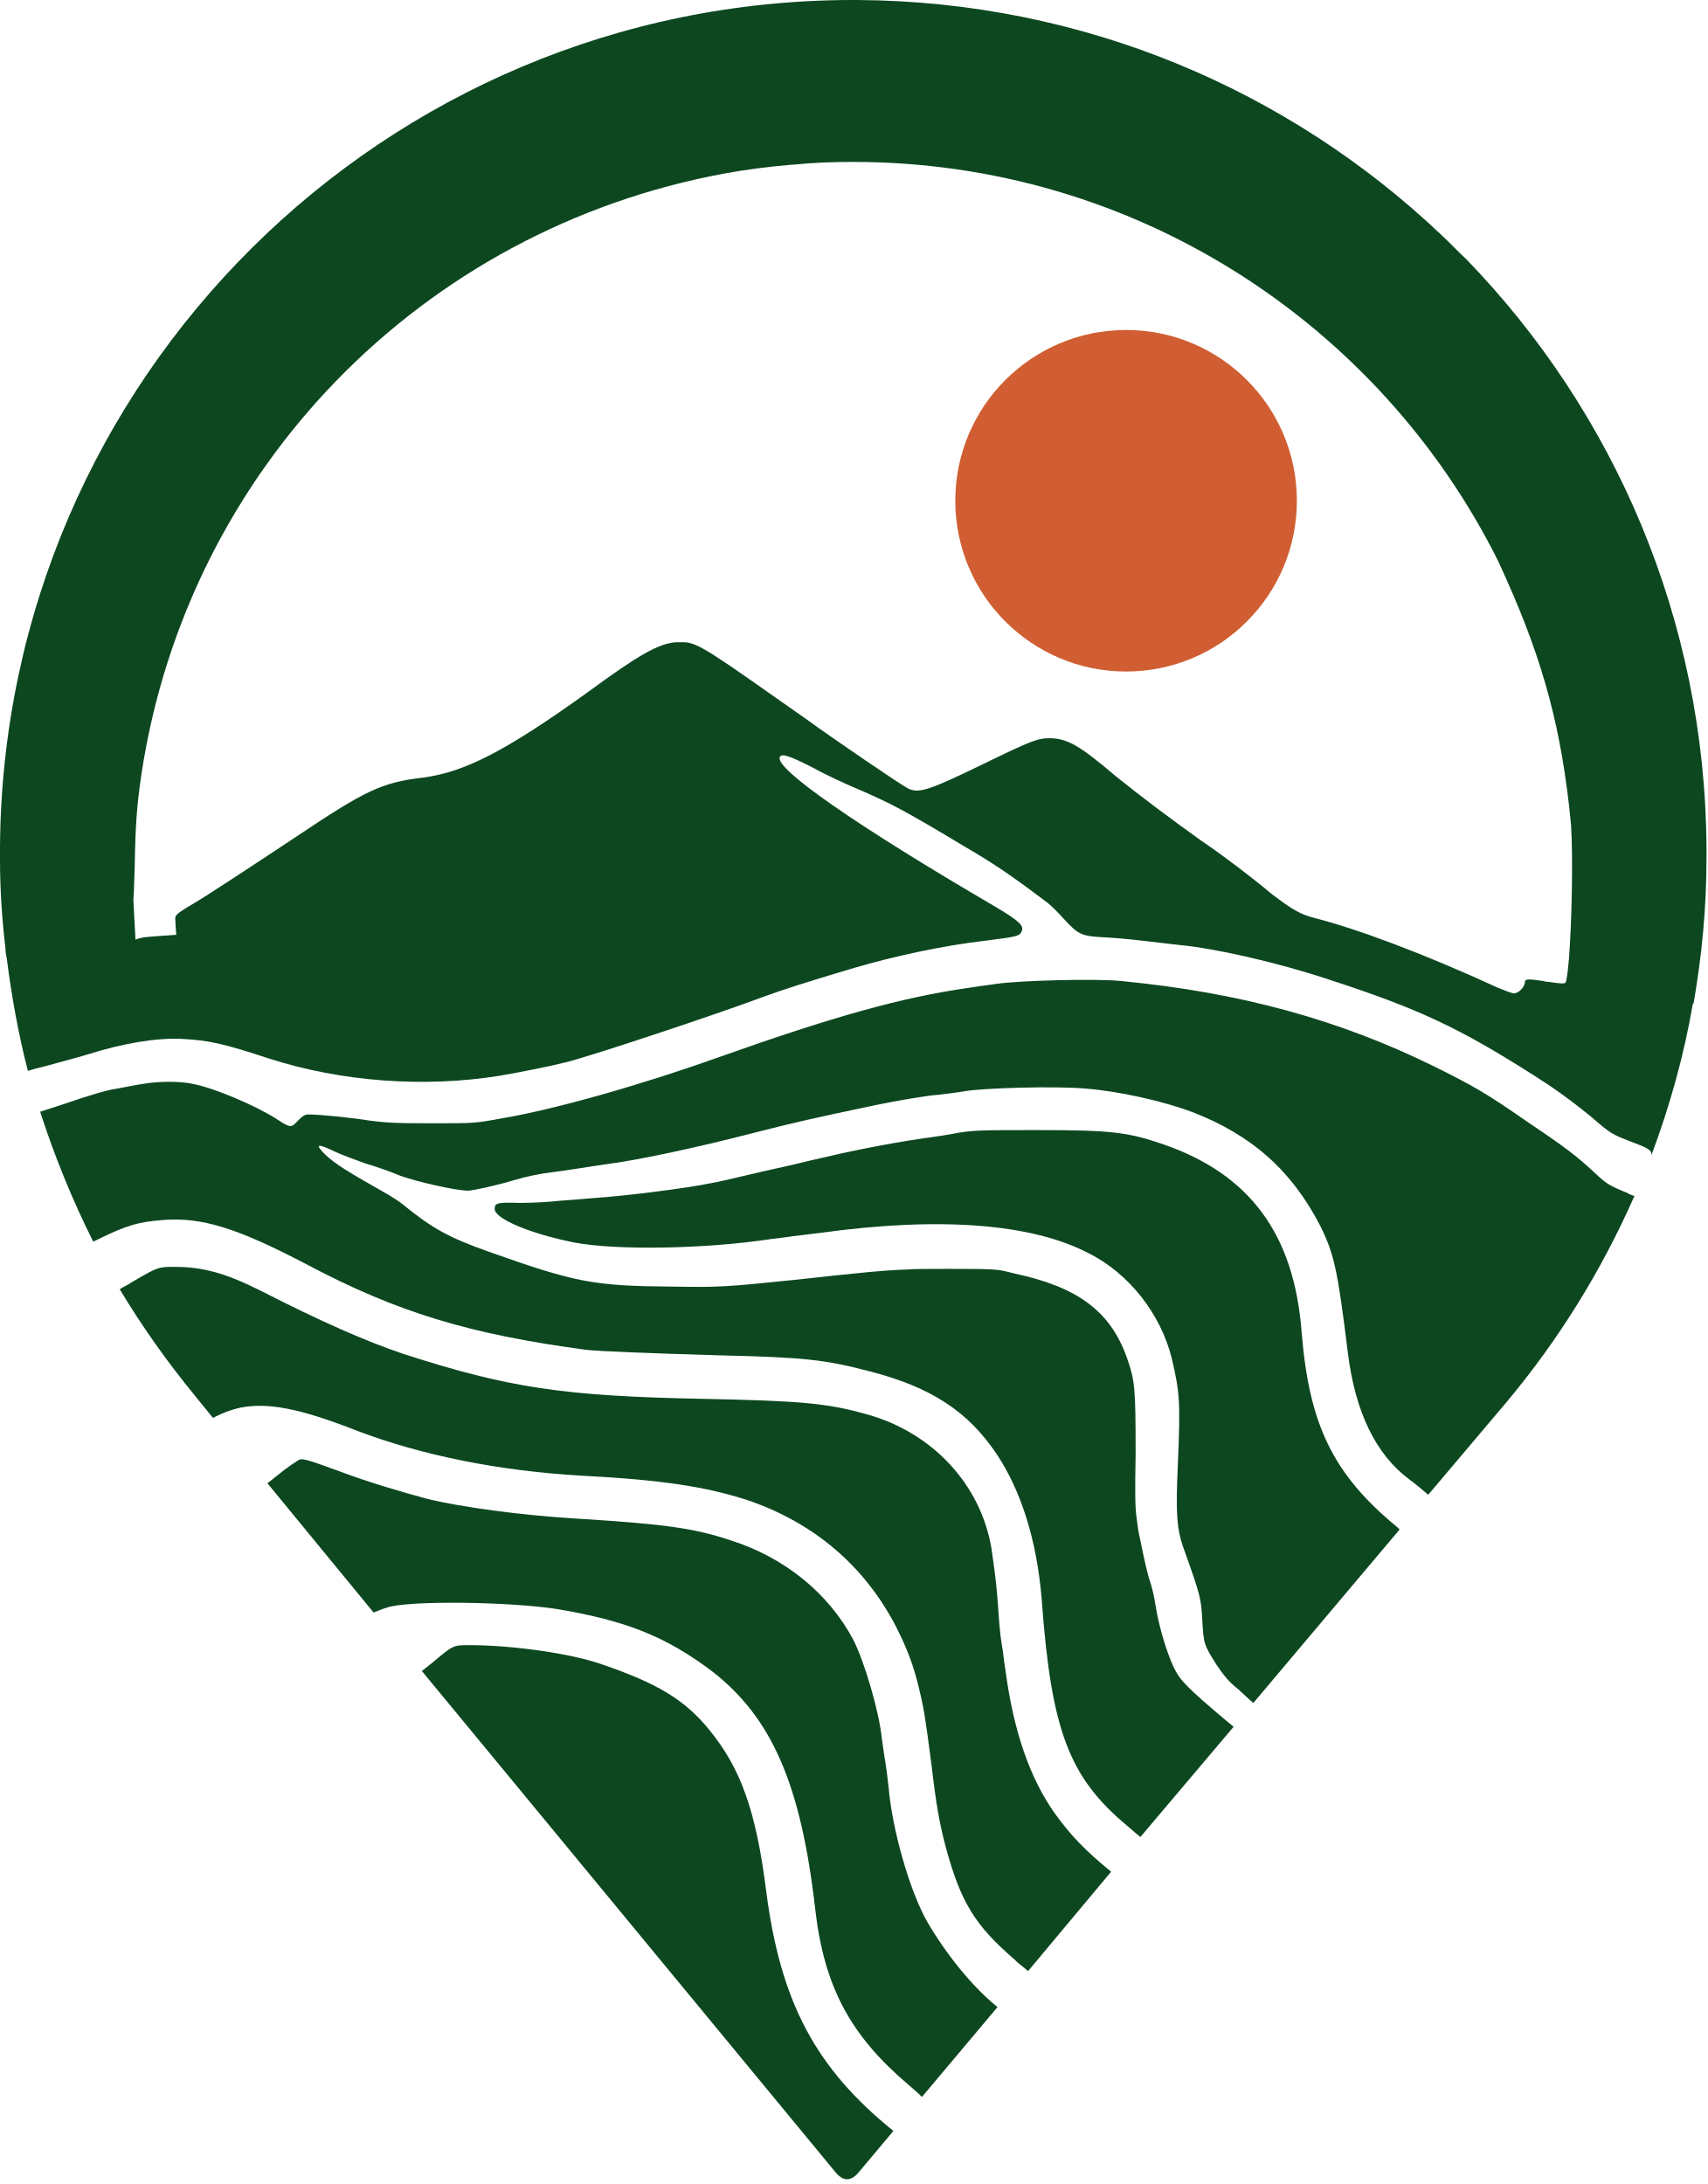
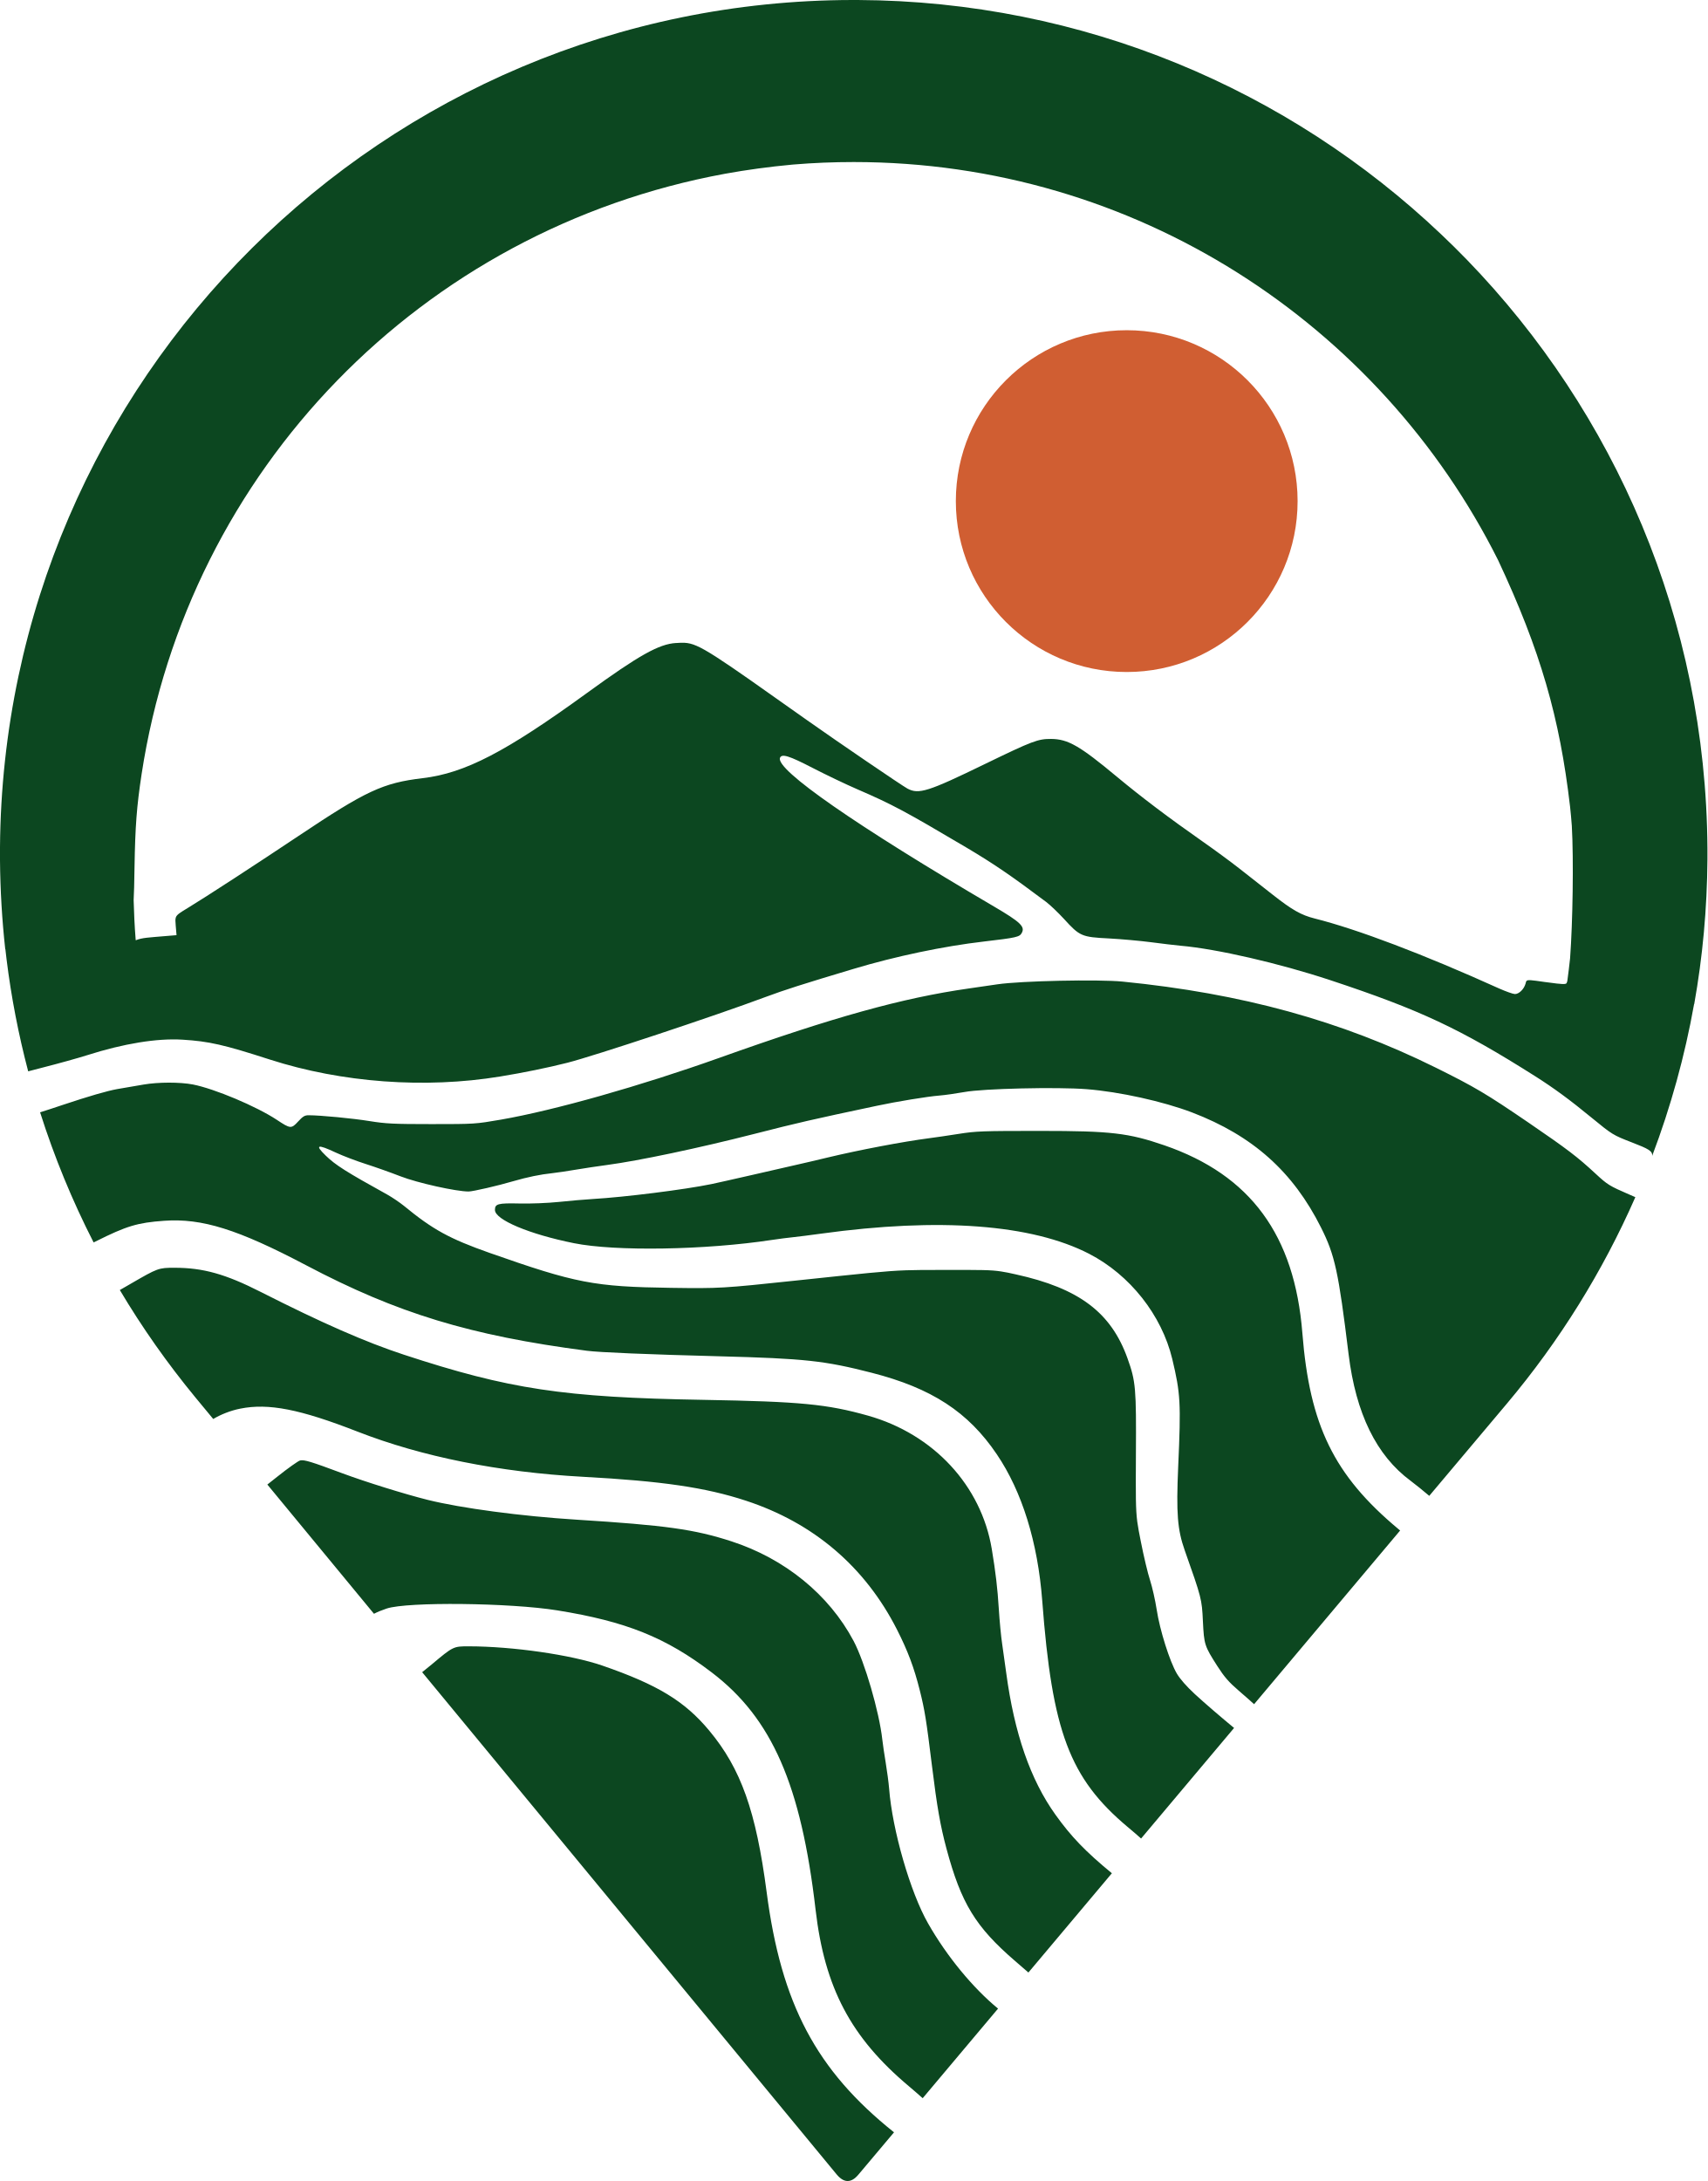
- <svg xmlns="http://www.w3.org/2000/svg" viewBox="0 0 251 321" role="img" aria-label="PORAC-SDSS">
-   <path fill="#0C4720" d="M242.7 169.8C242.8 169 242.1 168.7 239.7 167.8C236.9 166.7 236.8 166.7 233.8 164.1C230.6 161.5 228.2 159.8 225.5 158.1C214.5 151.1 208.6 148.3 195.4 144C187.9 141.5 178.7 139.4 173.4 138.9C172.6 138.8 170.7 138.6 169.1 138.4C167.5 138.2 164.7 137.9 162.9 137.8C158.9 137.6 158.6 137.5 156.3 135C155.4 134 154.3 132.9 153.7 132.5C148.4 128.5 146 126.9 141.9 124.5C132.9 119.1 131 118.1 125.9 115.9C124.2 115.2 121.2 113.8 119.4 112.8C115.9 111 114.8 110.7 114.6 111.3C113.9 113 125.8 121.3 146 133.1C149.9 135.4 150.6 136.1 150.1 137C149.8 137.6 149.3 137.7 144.5 138.3C138.6 139 131.5 140.5 125.4 142.3C117.7 144.6 115.3 145.4 112.5 146.4C105 149.2 87.2 155.1 83.3 156.1C80.5 156.8 76.9 157.5 73.5 158.1C62.4 159.9 50.2 159 39.6 155.6C32.9 153.4 30.7 152.9 26.8 152.7C23.1 152.5 18.2 153.3 12.8 155C11.5 155.4 8.5 156.2 6.3 156.8C5.4 157 4.7 157.2 4.1 157.4C2.7 152 1.7 146.4 1 140.9C0.9 140.4 0.8 139.9 0.8 139.4C0.3 135.1 0 130.8 0 126.4C0 125.7 0 125.1 0 124.4C0.5 55.7 56.4 0.1 125.2 0C125.3 0 125.5 0 125.6 0C125.7 0 125.8 0 126 0C159.2 0.2 189.3 13.2 211.7 34.4C213 35.6 214.2 36.9 215.5 38.1C237.2 60.5 250.6 91 250.8 124.6C250.8 125.1 250.8 125.7 250.8 126.2C250.8 133.5 250.1 140.6 248.9 147.5H248.8C247.5 155.1 245.4 162.6 242.7 169.8ZM220.2 145.2C221.2 145.6 222.2 146 222.5 146C223.1 146 223.9 145.3 224.1 144.5C224.1 144.3 224.1 144.2 224.2 144.1C224.4 143.9 224.9 143.9 226.9 144.2C227.1 144.3 227.3 144.3 227.5 144.3C229.4 144.6 230 144.6 230.1 144.4C230.1 144.3 230.2 144.2 230.2 144.1C230.4 143 230.5 141.9 230.6 140.8V140.7C231 135.5 231.2 126.3 230.9 121.3C230.8 120.3 230.7 119.4 230.6 118.4C229.1 105.4 226.3 95.6 220.1 82.3C202.7 47.6 166.8 23.8 125.4 23.8C122.4 23.8 119.5 23.9 116.6 24.2C116.5 24.2 116.4 24.2 116.4 24.2C113 24.5 109.7 24.9 106.5 25.5C61.9 33.7 27.6 69 20.8 113.7C20.1 118.4 19.9 121.3 19.8 127.3C19.7 129.8 19.7 131.3 19.6 132.2C19.7 134.1 19.8 136 19.9 137.9V138.1C20.9 137.7 21.8 137.7 24.4 137.5L25.9 137.4L25.8 135.9C25.8 135.3 25.7 135 25.8 134.7C26 134.3 26.5 134 27.6 133.3C30.1 131.9 37.9 126.7 43.8 122.8C53.8 116.1 56.2 115 62.1 114.3C68.3 113.5 74.3 110.4 86.3 101.8C93.9 96.2 96.8 94.6 99.3 94.4H99.4C99.8 94.4 100.2 94.4 100.6 94.4C102.7 94.5 104.7 96 118.5 105.7C122.9 108.9 132.5 115.4 133.3 115.8C134.9 116.7 136.3 116.3 144.7 112.2C151.7 108.8 152.5 108.5 154.4 108.5C156.9 108.6 158.6 109.5 164 114.1C167.6 117 171.7 120.1 176.6 123.6C178.4 124.8 180.8 126.6 182 127.5C183.3 128.5 185.5 130.2 186.9 131.4C189.8 133.6 191.1 134.4 193.1 134.9C199.4 136.5 209.1 140.1 220.2 145.2ZM239.3 175.4L239.4 175.5C239.7 175.6 240 175.7 240.2 175.8C235.4 186.7 229.1 196.9 221.4 206.1L209.9 219.7C209.1 219 207.9 218 207.2 217.5C202.2 213.8 199.2 207.6 198.1 198.9C196.6 186.7 196.1 184.4 194.1 180.3C189.9 172.1 184 166.8 175.1 163.4C170.8 161.8 164.5 160.4 159.6 160C155.3 159.6 144.4 159.9 141.7 160.4C140.5 160.6 138.8 160.8 138 160.9C136.3 161 131.7 161.8 128.8 162.4C119.3 164.4 117.1 164.9 110.8 166.5C102.7 168.6 93.9 170.5 89.2 171.1C87.9 171.3 85.8 171.6 84.6 171.8C83.4 172 81.8 172.2 81.1 172.3C79.4 172.5 77.4 172.9 75.4 173.5C73.1 174.2 69.5 175 68.8 175C67 175 61.3 173.7 58.8 172.8C57.4 172.2 55.1 171.4 53.7 171C52.3 170.5 50.4 169.8 49.3 169.3C46.6 168 46.2 168.1 47.8 169.7C49.3 171.1 50.9 172.1 56.9 175.5C57.6 175.9 58.7 176.6 59.3 177.1C63.6 180.6 66 181.9 71.9 184C84.6 188.5 87.2 189 98.6 189.1C105.7 189.2 106.2 189.2 116.9 188.1C126.9 187 130 186.7 133.1 186.6C134.5 186.5 136 186.5 138.1 186.5H139C144 186.5 145.5 186.5 147 186.7C147.7 186.8 148.3 187 149.2 187.2C158.5 189.2 163.2 192.8 165.6 199.5C166.8 202.9 166.9 203.9 166.9 213.7C166.8 219.7 166.8 221.6 167.1 223.5C167.2 224.3 167.3 225.2 167.6 226.4C168 228.5 168.6 231.1 168.9 232.1C169.3 233.1 169.7 235 169.9 236.4C170.4 239.4 171.8 244 172.9 245.8C173.3 246.6 174.3 247.7 175.5 248.8C177 250.2 179.6 252.4 181.3 253.8L167.6 270C167.1 269.6 166.4 269 165.6 268.3C157.1 261.2 154.5 254.3 153.1 235.1C152.4 226.5 150.1 219.1 146.4 213.6C142.2 207.4 136.8 203.9 128 201.6C121.1 199.8 118.2 199.5 105.6 199.2C95.2 198.9 88 198.6 86.2 198.4C69 196.1 58.4 192.9 45 185.8C34.9 180.5 29.7 178.9 24.1 179.3C20.2 179.6 18.6 180.1 14.1 182.3C14 182.4 13.8 182.4 13.7 182.5C10.6 176.3 8 169.9 5.9 163.4C6.9 163.1 8 162.7 9.3 162.3C13.1 161 15.7 160.2 17.2 160C18.4 159.8 20.2 159.4 21.1 159.3C23.3 158.9 26.5 158.9 28.3 159.3C31.5 159.9 37.6 162.5 40.7 164.5C42.7 165.8 42.8 165.8 43.8 164.7C44.5 164 44.8 163.8 45.3 163.8C47.1 163.8 51.9 164.3 54.3 164.7C56.7 165 57.8 165.1 63.4 165.1C69.7 165.1 69.8 165.1 73.6 164.4C81.4 163.1 94.1 159.5 105.6 155.4C122.5 149.4 132.5 146.6 142.3 145.2C143 145.1 144.9 144.8 146.5 144.6C150 144.1 161.3 143.8 164.9 144.2C182.4 145.9 196.9 149.9 210.9 156.8C216.7 159.7 218.3 160.6 224.5 164.9C230.3 168.8 231.7 169.9 234.4 172.4C236.1 174 236.4 174.2 239.3 175.4ZM151.1 289.7C150.6 289.3 150.1 288.9 149.5 288.4L149.1 288C143.3 283 141.2 279.6 139 271.5C138.1 268.1 137.6 265.4 136.9 259.4C136 252.5 135.8 251.2 135.1 248.3C134.3 244.9 133.4 242.5 131.8 239.3C127.1 230.1 119.5 223.7 109.6 220.4C103.6 218.5 97.2 217.5 85.6 216.9C73.3 216.2 62 213.9 52.5 210.3C44.1 207 39.4 206.1 35.3 206.9C33.9 207.2 32.4 207.8 31.3 208.4L28.7 205.2C24.6 200.2 20.9 195 17.6 189.5C18 189.2 18.5 189 19 188.7L19.3 188.5C23.2 186.2 23.3 186.2 25.6 186.2C29.8 186.2 33.1 187.1 38.3 189.7C47.3 194.3 53.7 197.1 59.3 199C74.8 204 82.8 205.2 103.4 205.6C117.6 205.9 121.5 206.2 127.5 207.9C137.1 210.6 144.1 218.2 145.7 227.5C146.2 230.9 146.5 233.3 146.7 236.3C146.8 238 147 240.4 147.2 241.5C147.4 242.6 147.6 244.5 147.8 245.7C149 254.6 151.4 261.4 155 266.5C157.3 269.7 159.5 272 163.3 275.1L151.1 289.7ZM184.2 250.3C183.6 249.8 182.9 249.1 182 248.3C180.5 247.1 179.9 246.3 178.8 244.7C176.9 241.7 176.9 241.6 176.7 238.1C176.5 234.9 176.5 234.7 174 227.7C172.9 224.7 172.8 222.3 173.1 215.4C173.5 206 173.4 204.7 172.2 199.6C170.6 193.2 166 187.2 160 184.2C151.6 179.8 138 178.8 120.6 181.2C119.1 181.4 117.2 181.6 116.5 181.7C115.8 181.8 114.4 182 113.4 182.1C103.6 183.6 90.4 183.8 84.3 182.6C77.8 181.3 72.7 179.1 72.7 177.7C72.7 176.8 73.1 176.7 76.3 176.8C78 176.8 80.4 176.7 82.1 176.5C83.7 176.4 85.9 176.2 87.1 176.1C91.7 175.8 100.6 174.7 104.5 173.9C105.2 173.8 107.8 173.2 110.3 172.6C112.8 172 115.7 171.4 116.9 171.1C118.1 170.8 120.2 170.3 121.6 170C126.2 168.9 132.7 167.7 136.5 167.2C137.3 167.1 139.3 166.8 140.8 166.5C143.4 166.1 144.3 166.1 152.8 166.1C163.2 166.1 165.8 166.4 171 168.2C183.7 172.6 190.2 181.4 191.3 195.8C192.4 209.4 195.9 216.7 205.4 224.5C205.5 224.6 205.6 224.7 205.7 224.8L184.2 250.3ZM135.5 308.2C135 307.7 134.3 307.1 133.5 306.4C125 299.2 121.1 292 119.8 280.5C117.7 262.2 113.4 252.4 104.6 245.6C97.8 240.5 92 238.2 81.9 236.5C74.9 235.4 59.8 235.2 56.8 236.3C56.1 236.5 55.5 236.8 54.9 237L39.3 218C39.7 217.7 40.1 217.4 40.7 216.9C42.3 215.6 43.8 214.6 44.1 214.5C44.7 214.4 45.7 214.7 50.3 216.4C53.7 217.7 59.4 219.4 62.8 220.3C67.7 221.5 76.5 222.7 84.7 223.2C97.7 224 102 224.6 107.4 226.4C115.3 228.9 121.8 234.2 125.4 241C127 244.1 129.2 251.5 129.6 255.5C129.7 256.2 129.9 257.7 130.1 258.9C130.3 260.1 130.5 261.8 130.6 262.7C131.1 268.8 133.7 278 136.3 282.5C139.1 287.3 142.9 292 146.6 295L135.5 308.2ZM122.9 319.4L62 245.6C62.4 245.3 62.9 244.9 63.4 244.5C66.6 241.8 66.6 241.8 68.9 241.8C75.3 241.8 83.8 243 88.4 244.6C96.6 247.4 100.6 249.8 104.2 254.2C108.8 259.8 111.1 266 112.6 277.9C114.7 294.3 119.9 304 131.3 313.2L126.1 319.4C125.567 320 125.033 320.3 124.5 320.3C123.967 320.3 123.433 320 122.9 319.4Z" />
-   <path fill="#D05E32" d="M165.5 98.7C179.362 98.7 190.6 87.462 190.6 73.6C190.6 59.738 179.362 48.5 165.5 48.5C151.638 48.5 140.4 59.738 140.4 73.6C140.4 87.462 151.638 98.7 165.5 98.7Z" />
+ <svg xmlns="http://www.w3.org/2000/svg" viewBox="72.3 386 250.8 320.33" width="250.8" height="320.33" role="img" aria-label="PORAC-SDSS symbol">
+   <path d="M314.98 555.78C315.06 555.04 314.4 554.72 312.03 553.8C309.19 552.7 309.13 552.65 306.05 550.13C302.89 547.53 300.5 545.78 297.8 544.07C286.76 537.08 280.87 534.32 267.7 529.96C260.17 527.47 251 525.36 245.7 524.9C244.93 524.83 242.99 524.6 241.4 524.39C239.8 524.18 237 523.93 235.17 523.83C231.17 523.63 230.9 523.51 228.58 520.96C227.74 520.05 226.57 518.93 225.98 518.48C220.7 514.52 218.26 512.86 214.2 510.45C205.21 505.13 203.34 504.13 198.2 501.91C196.49 501.17 193.55 499.76 191.65 498.78C188.19 496.99 187.12 496.66 186.87 497.31C186.21 499.04 198.05 507.26 218.3 519.14C222.18 521.42 222.89 522.09 222.39 523.01C222.07 523.62 221.65 523.72 216.78 524.29C210.91 524.97 203.85 526.45 197.72 528.29C190.04 530.59 187.58 531.38 184.75 532.43C177.31 535.21 159.54 541.1 155.64 542.09C152.76 542.82 149.19 543.55 145.76 544.11C134.73 545.92 122.51 545.02 111.94 541.62C105.16 539.43 103 538.94 99.1 538.7C95.37 538.47 90.46 539.27 85.1 540.98C83.78 541.4 80.83 542.22 78.55 542.8C77.74 543.01 77.04 543.19 76.44 543.35C75.02 537.96 73.95 532.45 73.26 526.87C73.2 526.38 73.14 525.9 73.09 525.41L73.07 525.41C72.6 521.13 72.34 516.78 72.3 512.37C72.3 511.72 72.3 511.08 72.3 510.43C72.82 441.69 128.65 386.11 197.49 386C197.62 386 197.75 386 197.89 386C198.02 386 198.15 386 198.28 386C231.47 386.15 261.61 399.19 283.95 420.38C285.25 421.61 286.52 422.86 287.77 424.15C309.46 446.54 322.89 477 323.1 510.6C323.1 511.14 323.1 511.68 323.1 512.22C323.05 519.47 322.39 526.57 321.16 533.47L321.14 533.47C319.78 541.1 317.71 548.57 314.98 555.78ZM292.5 531.18C293.49 531.62 294.53 531.99 294.82 532C295.42 532 296.15 531.29 296.38 530.48C296.43 530.3 296.45 530.16 296.52 530.08C296.7 529.87 297.2 529.94 299.21 530.23C299.39 530.25 299.57 530.28 299.77 530.3C301.69 530.57 302.28 530.59 302.4 530.41C302.44 530.34 302.48 530.23 302.52 530.07C302.67 528.98 302.8 527.89 302.92 526.79L302.93 526.67C303.31 521.49 303.46 512.31 303.18 507.3C303.11 506.34 303.02 505.39 302.92 504.45L302.91 504.38C301.4 491.41 298.58 481.56 292.35 468.27C274.98 433.6 239.12 409.8 197.7 409.8C194.73 409.8 191.79 409.92 188.89 410.16C188.81 410.17 188.74 410.17 188.66 410.18C185.3 410.49 181.99 410.94 178.8 411.52C134.23 419.71 99.95 454.99 93.1 499.7C92.38 504.45 92.16 507.32 92.06 513.34C92.02 515.78 91.99 517.26 91.93 518.2C91.98 520.11 92.07 522.02 92.22 523.91L92.24 524.1C93.21 523.71 94.13 523.7 96.66 523.48L98.23 523.35L98.11 521.93C98.06 521.34 98.03 521 98.14 520.71C98.31 520.3 98.79 520.02 99.94 519.32C102.36 517.86 110.22 512.74 116.1 508.81C126.09 502.13 128.53 500.99 134.4 500.29C140.61 499.55 146.58 496.45 158.55 487.76C166.16 482.23 169.1 480.59 171.59 480.44L171.67 480.44L171.67 480.44C172.11 480.41 172.49 480.39 172.86 480.41C174.98 480.52 177.03 481.99 190.81 491.75C195.22 494.87 204.8 501.4 205.59 501.82C207.25 502.71 208.61 502.28 217 498.2C223.99 494.81 224.76 494.52 226.7 494.53C229.18 494.55 230.9 495.54 236.34 500.07C239.91 503.04 244.01 506.14 248.9 509.56C250.66 510.79 253.1 512.58 254.33 513.55C255.56 514.51 257.75 516.24 259.21 517.38C262.09 519.65 263.42 520.4 265.4 520.9C271.66 522.47 281.37 526.15 292.5 531.18ZM311.61 561.44L311.71 561.48C312 561.61 312.27 561.73 312.51 561.83C307.73 572.72 301.4 582.93 293.67 592.12L282.24 605.7C281.4 604.98 280.22 604.03 279.5 603.49C274.48 599.78 271.46 593.62 270.39 584.9C268.9 572.74 268.38 570.36 266.35 566.31C262.23 558.08 256.31 552.8 247.4 549.39C243.15 547.77 236.75 546.35 231.9 545.97C227.57 545.63 216.69 545.88 213.96 546.39C212.79 546.6 211.12 546.84 210.26 546.91C208.57 547.04 203.99 547.79 201.1 548.41C191.6 550.42 189.43 550.92 183.1 552.54C174.95 554.62 166.15 556.48 161.5 557.1C160.18 557.27 158.11 557.59 156.9 557.79C155.69 558 154.12 558.23 153.4 558.31C151.72 558.48 149.74 558.89 147.71 559.48C145.44 560.15 141.76 561 141.13 561C139.29 561 133.63 559.74 131.13 558.77C129.69 558.21 127.38 557.39 126 556.95C124.62 556.51 122.65 555.76 121.62 555.28C118.91 554.01 118.5 554.13 120.14 555.72C121.56 557.11 123.18 558.13 129.2 561.46C129.91 561.86 130.99 562.59 131.6 563.08C135.88 566.6 138.31 567.93 144.2 570.01C156.88 574.47 159.54 574.99 170.89 575.15C177.96 575.25 178.48 575.22 189.2 574.08C199.24 573.02 202.3 572.68 205.38 572.57C206.82 572.52 208.27 572.52 210.43 572.52L211.3 572.52C216.33 572.51 217.85 572.51 219.33 572.74C219.97 572.83 220.6 572.97 221.5 573.17C230.79 575.21 235.51 578.76 237.92 585.52C239.13 588.89 239.21 589.87 239.15 599.71C239.12 605.75 239.11 607.64 239.35 609.5C239.46 610.34 239.63 611.18 239.87 612.4C240.29 614.54 240.9 617.11 241.23 618.1C241.55 619.09 241.99 621.03 242.2 622.4C242.66 625.42 244.11 630.01 245.16 631.8C245.64 632.61 246.58 633.68 247.8 634.81C249.27 636.17 251.87 638.39 253.57 639.79L239.91 656.03C239.39 655.56 238.74 655 237.91 654.31C229.41 647.16 226.84 640.33 225.39 621.1C224.74 612.52 222.43 605.08 218.72 599.6C214.51 593.37 209.15 589.88 200.33 587.62C193.42 585.85 190.53 585.53 177.9 585.2C167.53 584.93 160.3 584.63 158.5 584.39C141.35 582.15 130.65 578.89 117.28 571.84C107.24 566.55 101.96 564.9 96.4 565.3C92.49 565.58 90.89 566.06 86.36 568.33C86.25 568.38 86.15 568.43 86.05 568.48C82.91 562.34 80.28 555.95 78.19 549.37C79.17 549.06 80.34 548.68 81.55 548.27C85.35 547 88.05 546.22 89.5 545.96C90.71 545.75 92.46 545.45 93.4 545.29C95.57 544.92 98.75 544.92 100.63 545.28C103.83 545.91 109.94 548.48 112.96 550.47C114.96 551.8 115.09 551.81 116.09 550.72C116.78 549.97 117.06 549.8 117.62 549.8C119.36 549.8 124.16 550.26 126.6 550.66C128.97 551.04 130.07 551.1 135.7 551.1C142.05 551.1 142.13 551.09 145.9 550.44C153.72 549.08 166.37 545.5 177.9 541.39C194.77 535.37 204.81 532.58 214.6 531.18C215.32 531.08 217.21 530.8 218.8 530.57C222.26 530.06 233.62 529.82 237.2 530.17C254.71 531.91 269.24 535.9 283.2 542.81C288.97 545.67 290.6 546.64 296.8 550.87C302.59 554.83 303.99 555.9 306.71 558.42C308.43 560.01 308.69 560.17 311.61 561.44ZM223.36 675.71C222.93 675.33 222.41 674.88 221.8 674.36L221.43 674.04C215.59 669.01 213.48 665.55 211.32 657.5C210.42 654.13 209.94 651.41 209.2 645.4C208.35 638.5 208.13 637.18 207.41 634.29C206.56 630.9 205.65 628.49 204.06 625.35C199.37 616.12 191.81 609.67 181.86 606.41C175.95 604.47 169.55 603.53 157.9 602.9C145.64 602.23 134.25 599.95 124.8 596.26C116.37 592.97 111.73 592.06 107.6 592.89C106.17 593.17 104.73 593.75 103.62 594.41L100.99 591.23C96.88 586.24 93.17 580.97 89.9 575.47C90.31 575.23 90.78 574.96 91.31 574.66L91.55 574.52C95.47 572.25 95.59 572.2 97.92 572.2C102.14 572.2 105.42 573.12 110.6 575.75C119.55 580.29 125.97 583.11 131.6 584.96C147.07 590.04 155.06 591.25 175.65 591.6C189.88 591.85 193.79 592.23 199.8 593.92C209.43 596.64 216.43 604.19 217.98 613.51C218.54 616.88 218.83 619.32 219.01 622.29C219.12 624.05 219.34 626.39 219.51 627.49C219.67 628.6 219.94 630.49 220.1 631.7C221.29 640.58 223.66 647.41 227.34 652.54C229.62 655.73 231.76 657.96 235.62 661.13ZM256.51 636.3C255.93 635.76 255.18 635.12 254.26 634.32C252.8 633.06 252.15 632.32 251.11 630.7C249.22 627.74 249.16 627.56 248.99 624.1C248.84 620.87 248.79 620.68 246.32 613.7C245.25 610.66 245.06 608.3 245.36 601.43C245.78 592.02 245.7 590.68 244.49 585.6C242.94 579.15 238.28 573.25 232.28 570.15C223.85 565.81 210.32 564.79 192.9 567.19C191.36 567.4 189.51 567.64 188.8 567.71C188.09 567.78 186.69 567.96 185.7 568.11C175.92 569.6 162.7 569.82 156.6 568.59C150.05 567.27 145 565.15 145 563.71C145 562.81 145.43 562.69 148.58 562.76C150.27 562.8 152.72 562.7 154.4 562.53C155.99 562.36 158.24 562.17 159.4 562.1C164.04 561.83 172.88 560.72 176.8 559.91C177.51 559.76 180.12 559.18 182.6 558.61C185.07 558.04 188.04 557.36 189.2 557.1C190.35 556.84 192.47 556.35 193.9 556C198.53 554.89 204.96 553.67 208.8 553.17C209.62 553.07 211.56 552.78 213.1 552.54C215.69 552.13 216.61 552.1 225.1 552.1C235.48 552.1 238.05 552.4 243.34 554.22C255.98 558.58 262.46 567.4 263.6 581.8C264.67 595.36 268.25 602.67 277.65 610.53C277.76 610.62 277.87 610.71 277.96 610.79ZM207.83 694.17C207.29 693.68 206.61 693.1 205.79 692.4C197.28 685.25 193.43 677.95 192.1 666.5C189.97 648.15 185.68 638.36 176.85 631.64C170.09 626.49 164.27 624.15 154.16 622.52C147.21 621.4 132.14 621.24 129.1 622.25C128.38 622.49 127.75 622.75 127.23 623.02L111.57 604.04C111.97 603.73 112.44 603.36 113 602.91C114.58 601.65 116.11 600.56 116.39 600.5C116.99 600.37 117.96 600.66 122.57 602.38C126.01 603.66 131.73 605.44 135.12 606.29C140.02 607.51 148.85 608.69 157 609.2C170.05 610.02 174.29 610.61 179.74 612.38C187.59 614.93 194.08 620.22 197.68 627.01C199.32 630.1 201.46 637.47 201.9 641.5C201.97 642.16 202.2 643.69 202.4 644.9C202.6 646.11 202.83 647.82 202.9 648.7C203.37 654.78 206.02 663.96 208.63 668.51C211.37 673.32 215.21 677.98 218.9 681.01ZM195.2 705.37L134.31 631.6C134.71 631.29 135.16 630.92 135.69 630.48C138.88 627.8 138.89 627.8 141.16 627.8C147.63 627.81 156.14 629.04 160.75 630.62C168.89 633.43 172.87 635.85 176.47 640.17C181.14 645.77 183.35 652.01 184.91 663.9C187.05 680.3 192.18 690.05 203.62 699.18L198.4 705.38Q197.6 706.34 196.8 706.33Q196 706.33 195.2 705.37Z" fill="#0C4720" />
+   <circle cx="237.8" cy="459.6" r="25.1" fill="#D05E32" />
</svg>
